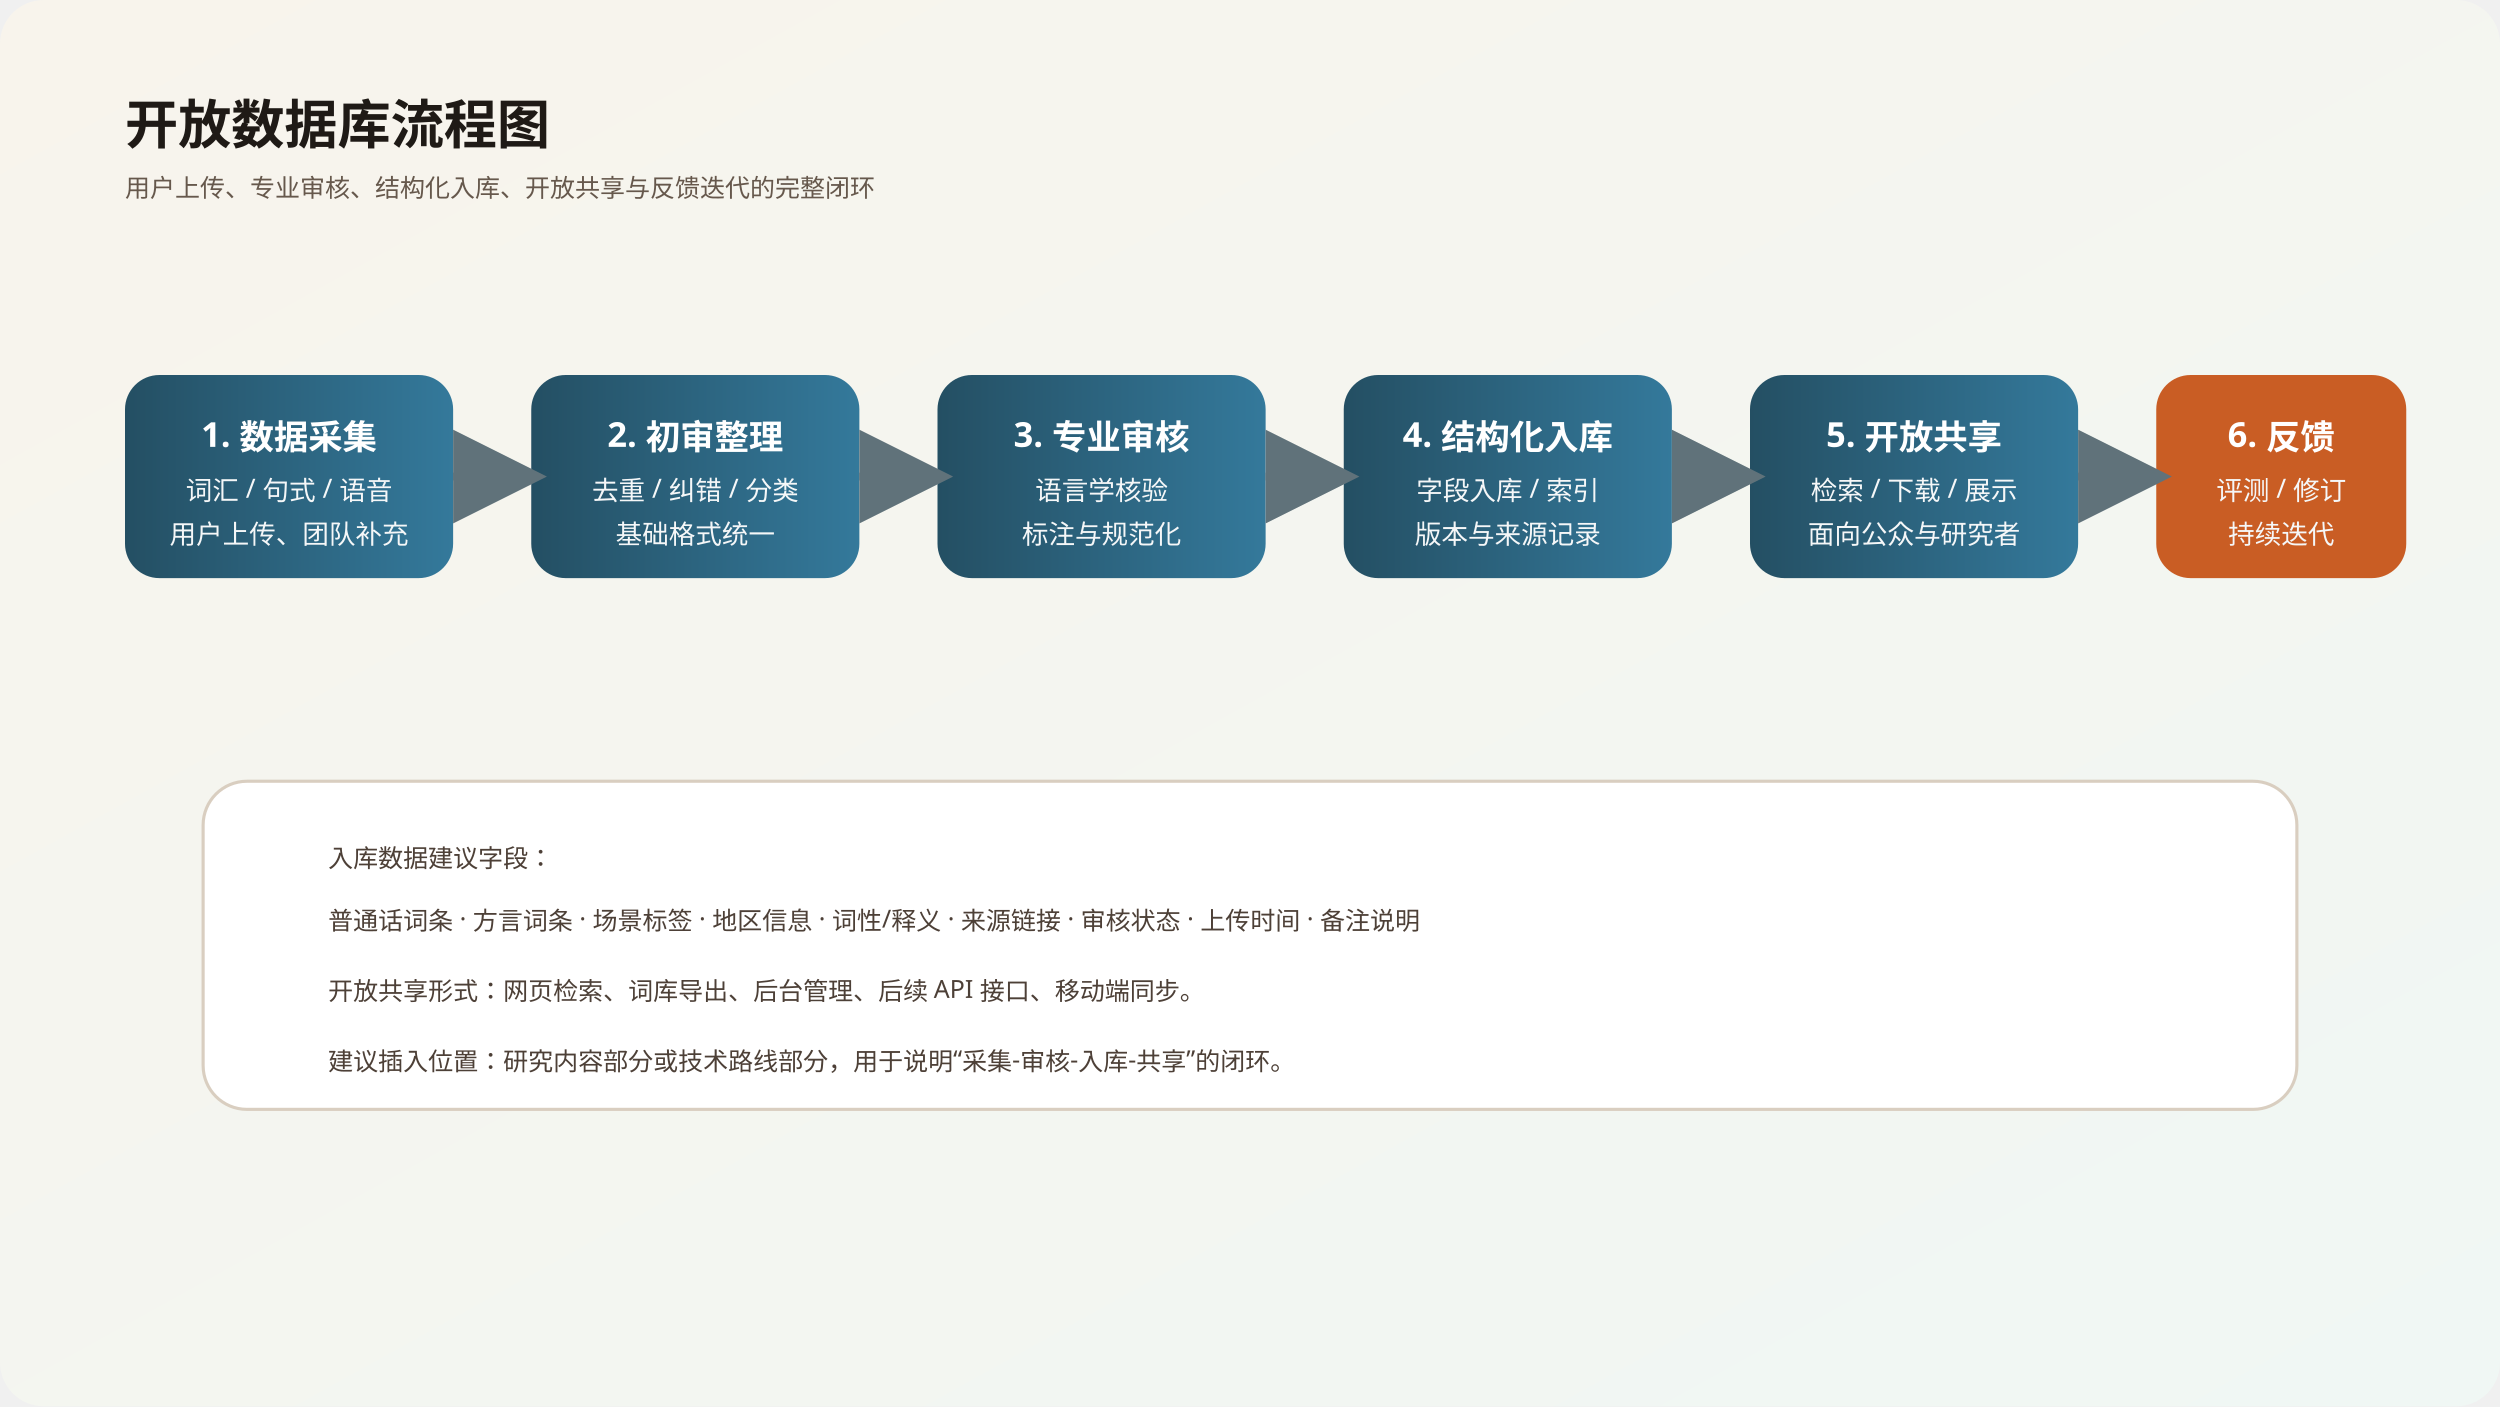
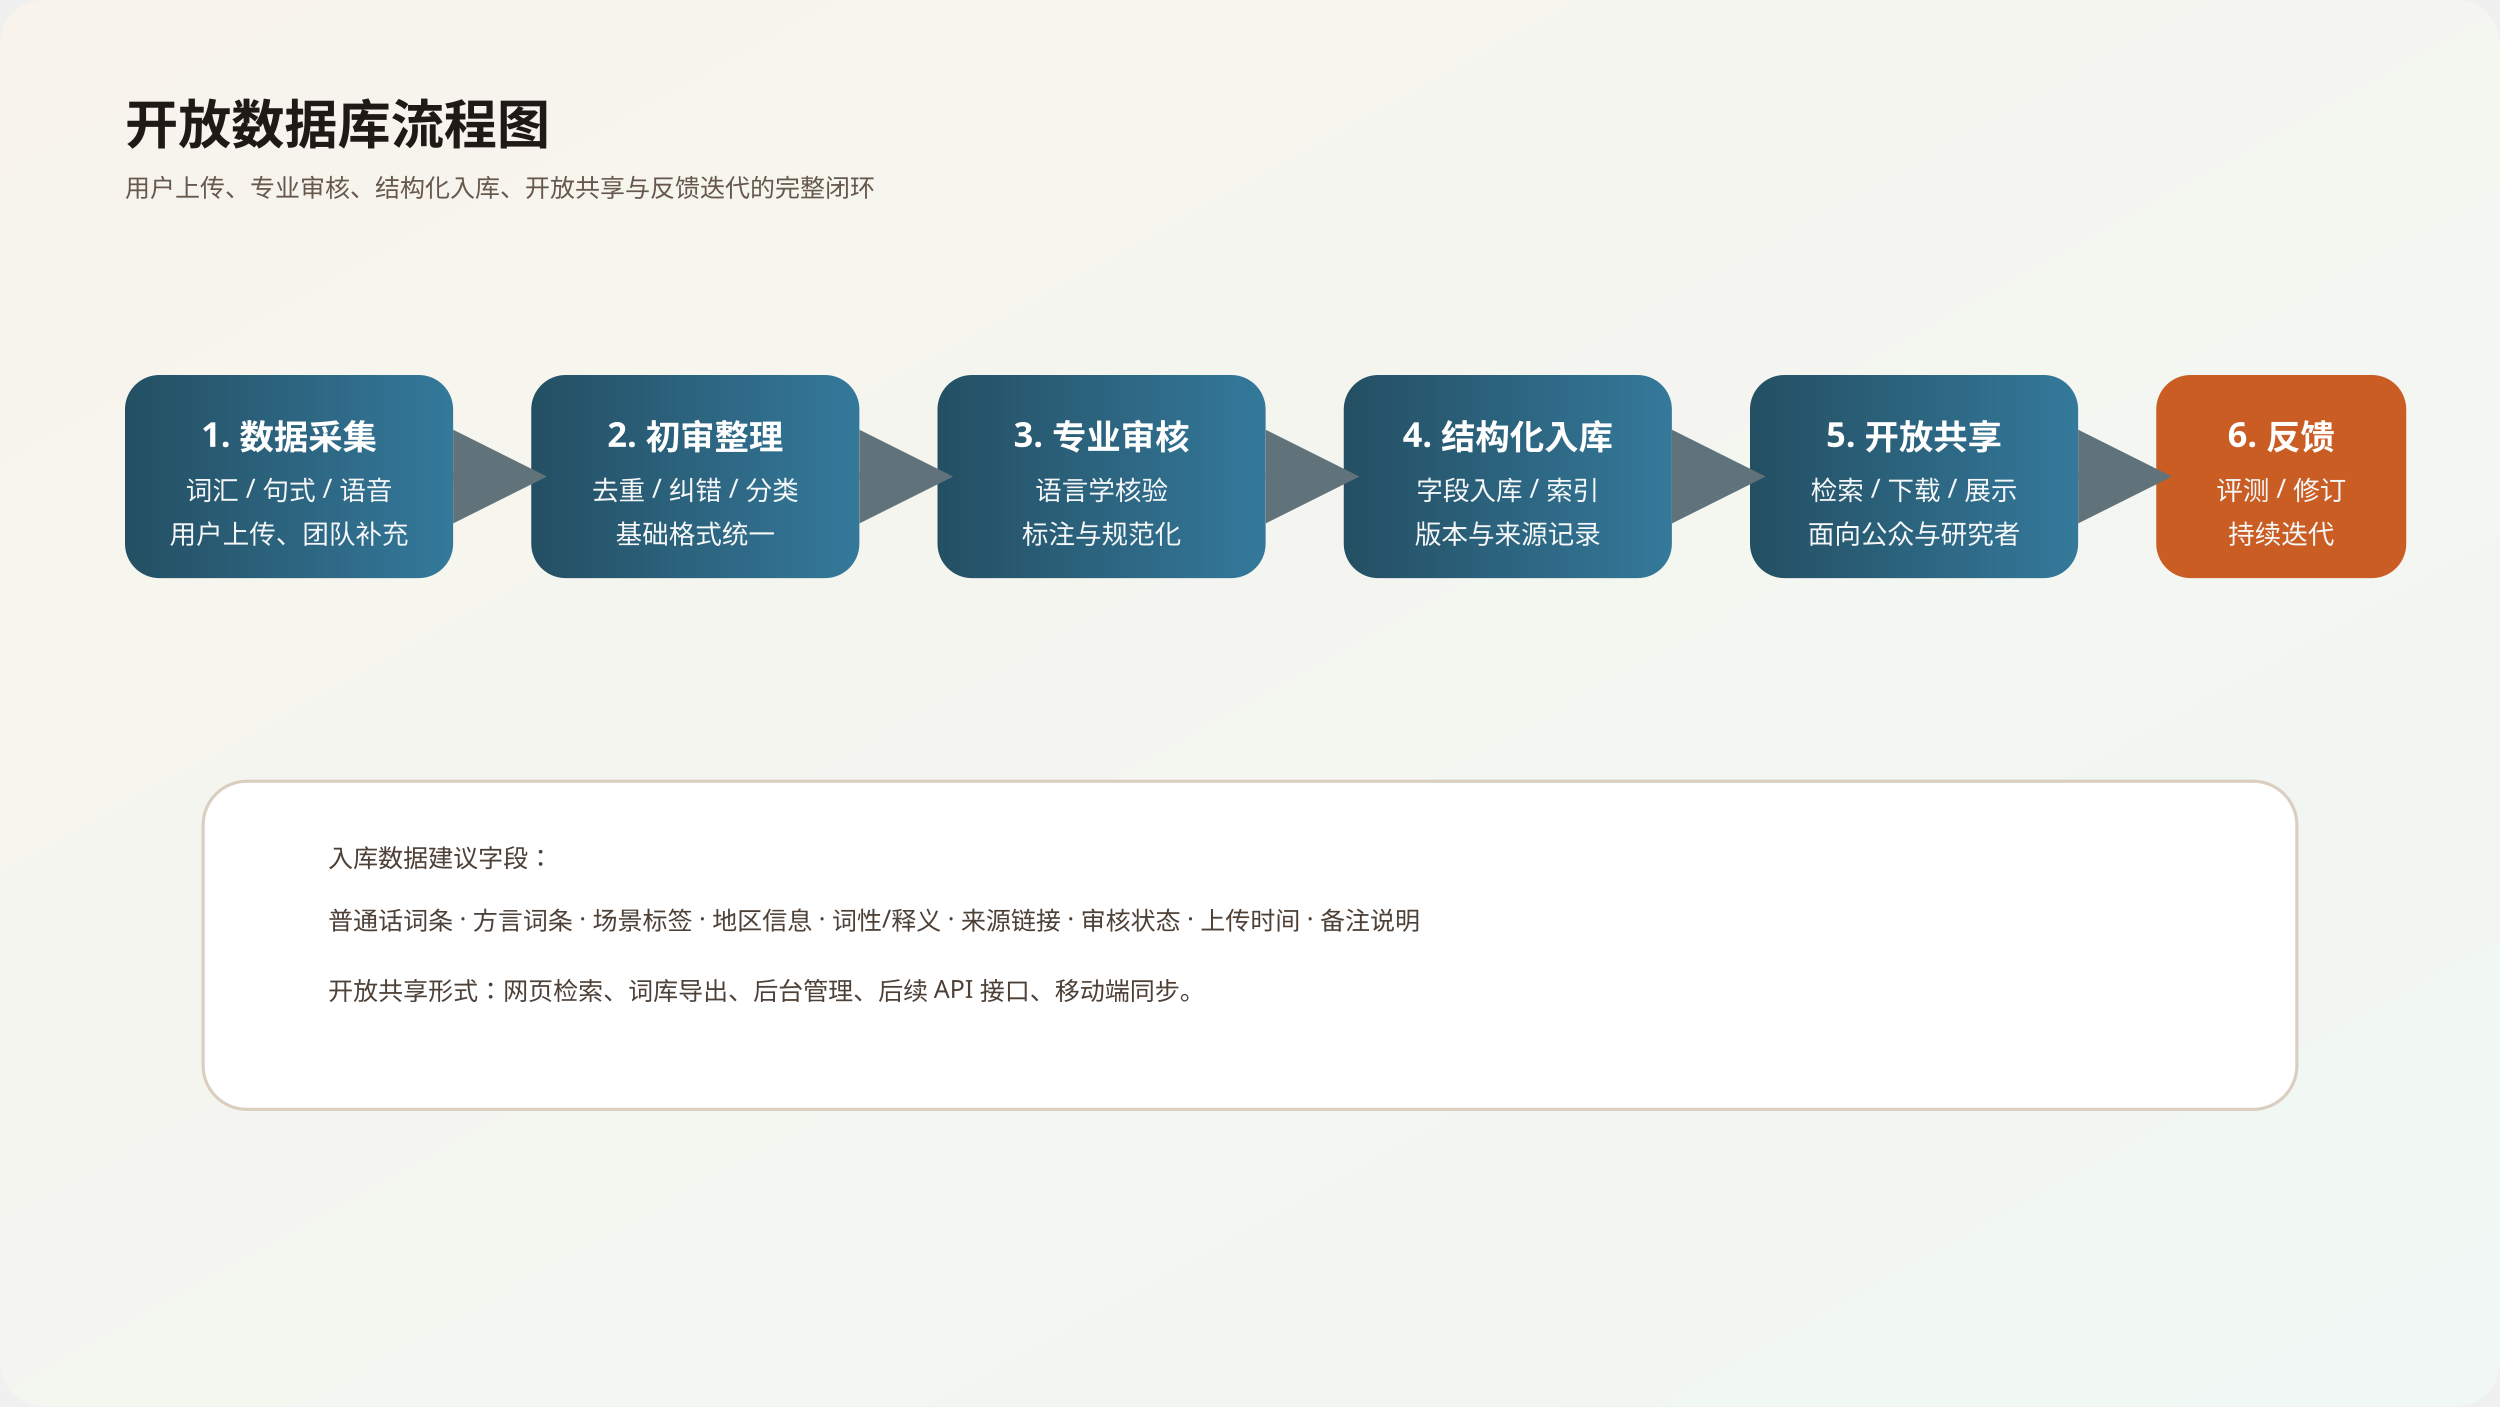
<svg xmlns="http://www.w3.org/2000/svg" width="1600" height="900" viewBox="0 0 1600 900">
  <defs>
    <linearGradient id="bg" x1="0" y1="0" x2="1" y2="1">
      <stop offset="0%" stop-color="#f8f4ec" />
      <stop offset="100%" stop-color="#f0f7f4" />
    </linearGradient>
    <linearGradient id="stage" x1="0" y1="0" x2="1" y2="0">
      <stop offset="0%" stop-color="#244f63" />
      <stop offset="100%" stop-color="#34799b" />
    </linearGradient>
    <marker id="arrow" markerWidth="12" markerHeight="12" refX="10" refY="6" orient="auto" markerUnits="strokeWidth">
      <path d="M0,0 L12,6 L0,12 z" fill="#60727a" />
    </marker>
    <style>
      .title { font: 700 34px "Microsoft YaHei", sans-serif; fill: #1f1a16; }
      .subtitle { font: 400 16px "Microsoft YaHei", sans-serif; fill: #66584c; }
      .boxTitle { font: 700 22px "Microsoft YaHei", sans-serif; fill: white; }
      .boxText { font: 400 17px "Microsoft YaHei", sans-serif; fill: #f5f7f8; }
      .note { font: 400 16px "Microsoft YaHei", sans-serif; fill: #4d4037; }
      .stroke { stroke: #60727a; stroke-width: 5; fill: none; marker-end: url(#arrow); }
      .panel { fill: #ffffff; stroke: #d9cec0; stroke-width: 2; }
    </style>
  </defs>
  <rect width="1600" height="900" rx="28" fill="url(#bg)" />
  <text x="80" y="92" class="title">开放数据库流程图</text>
  <text x="80" y="126" class="subtitle">用户上传、专业审核、结构化入库、开放共享与反馈迭代的完整闭环</text>
  <rect x="80" y="240" width="210" height="130" rx="22" fill="url(#stage)" />
  <text x="185" y="286" text-anchor="middle" class="boxTitle">1. 数据采集</text>
  <text x="185" y="320" text-anchor="middle" class="boxText">词汇 / 句式 / 语音</text>
  <text x="185" y="348" text-anchor="middle" class="boxText">用户上传、团队补充</text>
  <rect x="340" y="240" width="210" height="130" rx="22" fill="url(#stage)" />
  <text x="445" y="286" text-anchor="middle" class="boxTitle">2. 初审整理</text>
  <text x="445" y="320" text-anchor="middle" class="boxText">去重 / 纠错 / 分类</text>
  <text x="445" y="348" text-anchor="middle" class="boxText">基础格式统一</text>
  <rect x="600" y="240" width="210" height="130" rx="22" fill="url(#stage)" />
  <text x="705" y="286" text-anchor="middle" class="boxTitle">3. 专业审核</text>
  <text x="705" y="320" text-anchor="middle" class="boxText">语言学核验</text>
  <text x="705" y="348" text-anchor="middle" class="boxText">标注与规范化</text>
  <rect x="860" y="240" width="210" height="130" rx="22" fill="url(#stage)" />
  <text x="965" y="286" text-anchor="middle" class="boxTitle">4. 结构化入库</text>
  <text x="965" y="320" text-anchor="middle" class="boxText">字段入库 / 索引</text>
  <text x="965" y="348" text-anchor="middle" class="boxText">版本与来源记录</text>
  <rect x="1120" y="240" width="210" height="130" rx="22" fill="url(#stage)" />
  <text x="1225" y="286" text-anchor="middle" class="boxTitle">5. 开放共享</text>
  <text x="1225" y="320" text-anchor="middle" class="boxText">检索 / 下载 / 展示</text>
  <text x="1225" y="348" text-anchor="middle" class="boxText">面向公众与研究者</text>
  <rect x="1380" y="240" width="160" height="130" rx="22" fill="#c95d24" />
  <text x="1460" y="286" text-anchor="middle" class="boxTitle">6. 反馈</text>
  <text x="1460" y="320" text-anchor="middle" class="boxText">评测 / 修订</text>
  <text x="1460" y="348" text-anchor="middle" class="boxText">持续迭代</text>
  <path d="M290 305 L340 305" class="stroke" />
  <path d="M550 305 L600 305" class="stroke" />
  <path d="M810 305 L860 305" class="stroke" />
  <path d="M1070 305 L1120 305" class="stroke" />
  <path d="M1330 305 L1380 305" class="stroke" />
  <rect x="130" y="500" width="1340" height="210" rx="28" class="panel" />
  <text x="210" y="555" class="note">入库数据建议字段：</text>
  <text x="210" y="595" class="note">普通话词条 · 方言词条 · 场景标签 · 地区信息 · 词性/释义 · 来源链接 · 审核状态 · 上传时间 · 备注说明</text>
  <text x="210" y="640" class="note">开放共享形式：网页检索、词库导出、后台管理、后续 API 接口、移动端同步。</text>
-   <text x="210" y="685" class="note">建议插入位置：研究内容部分或技术路线部分，用于说明“采集-审核-入库-共享”的闭环。</text>
</svg>
